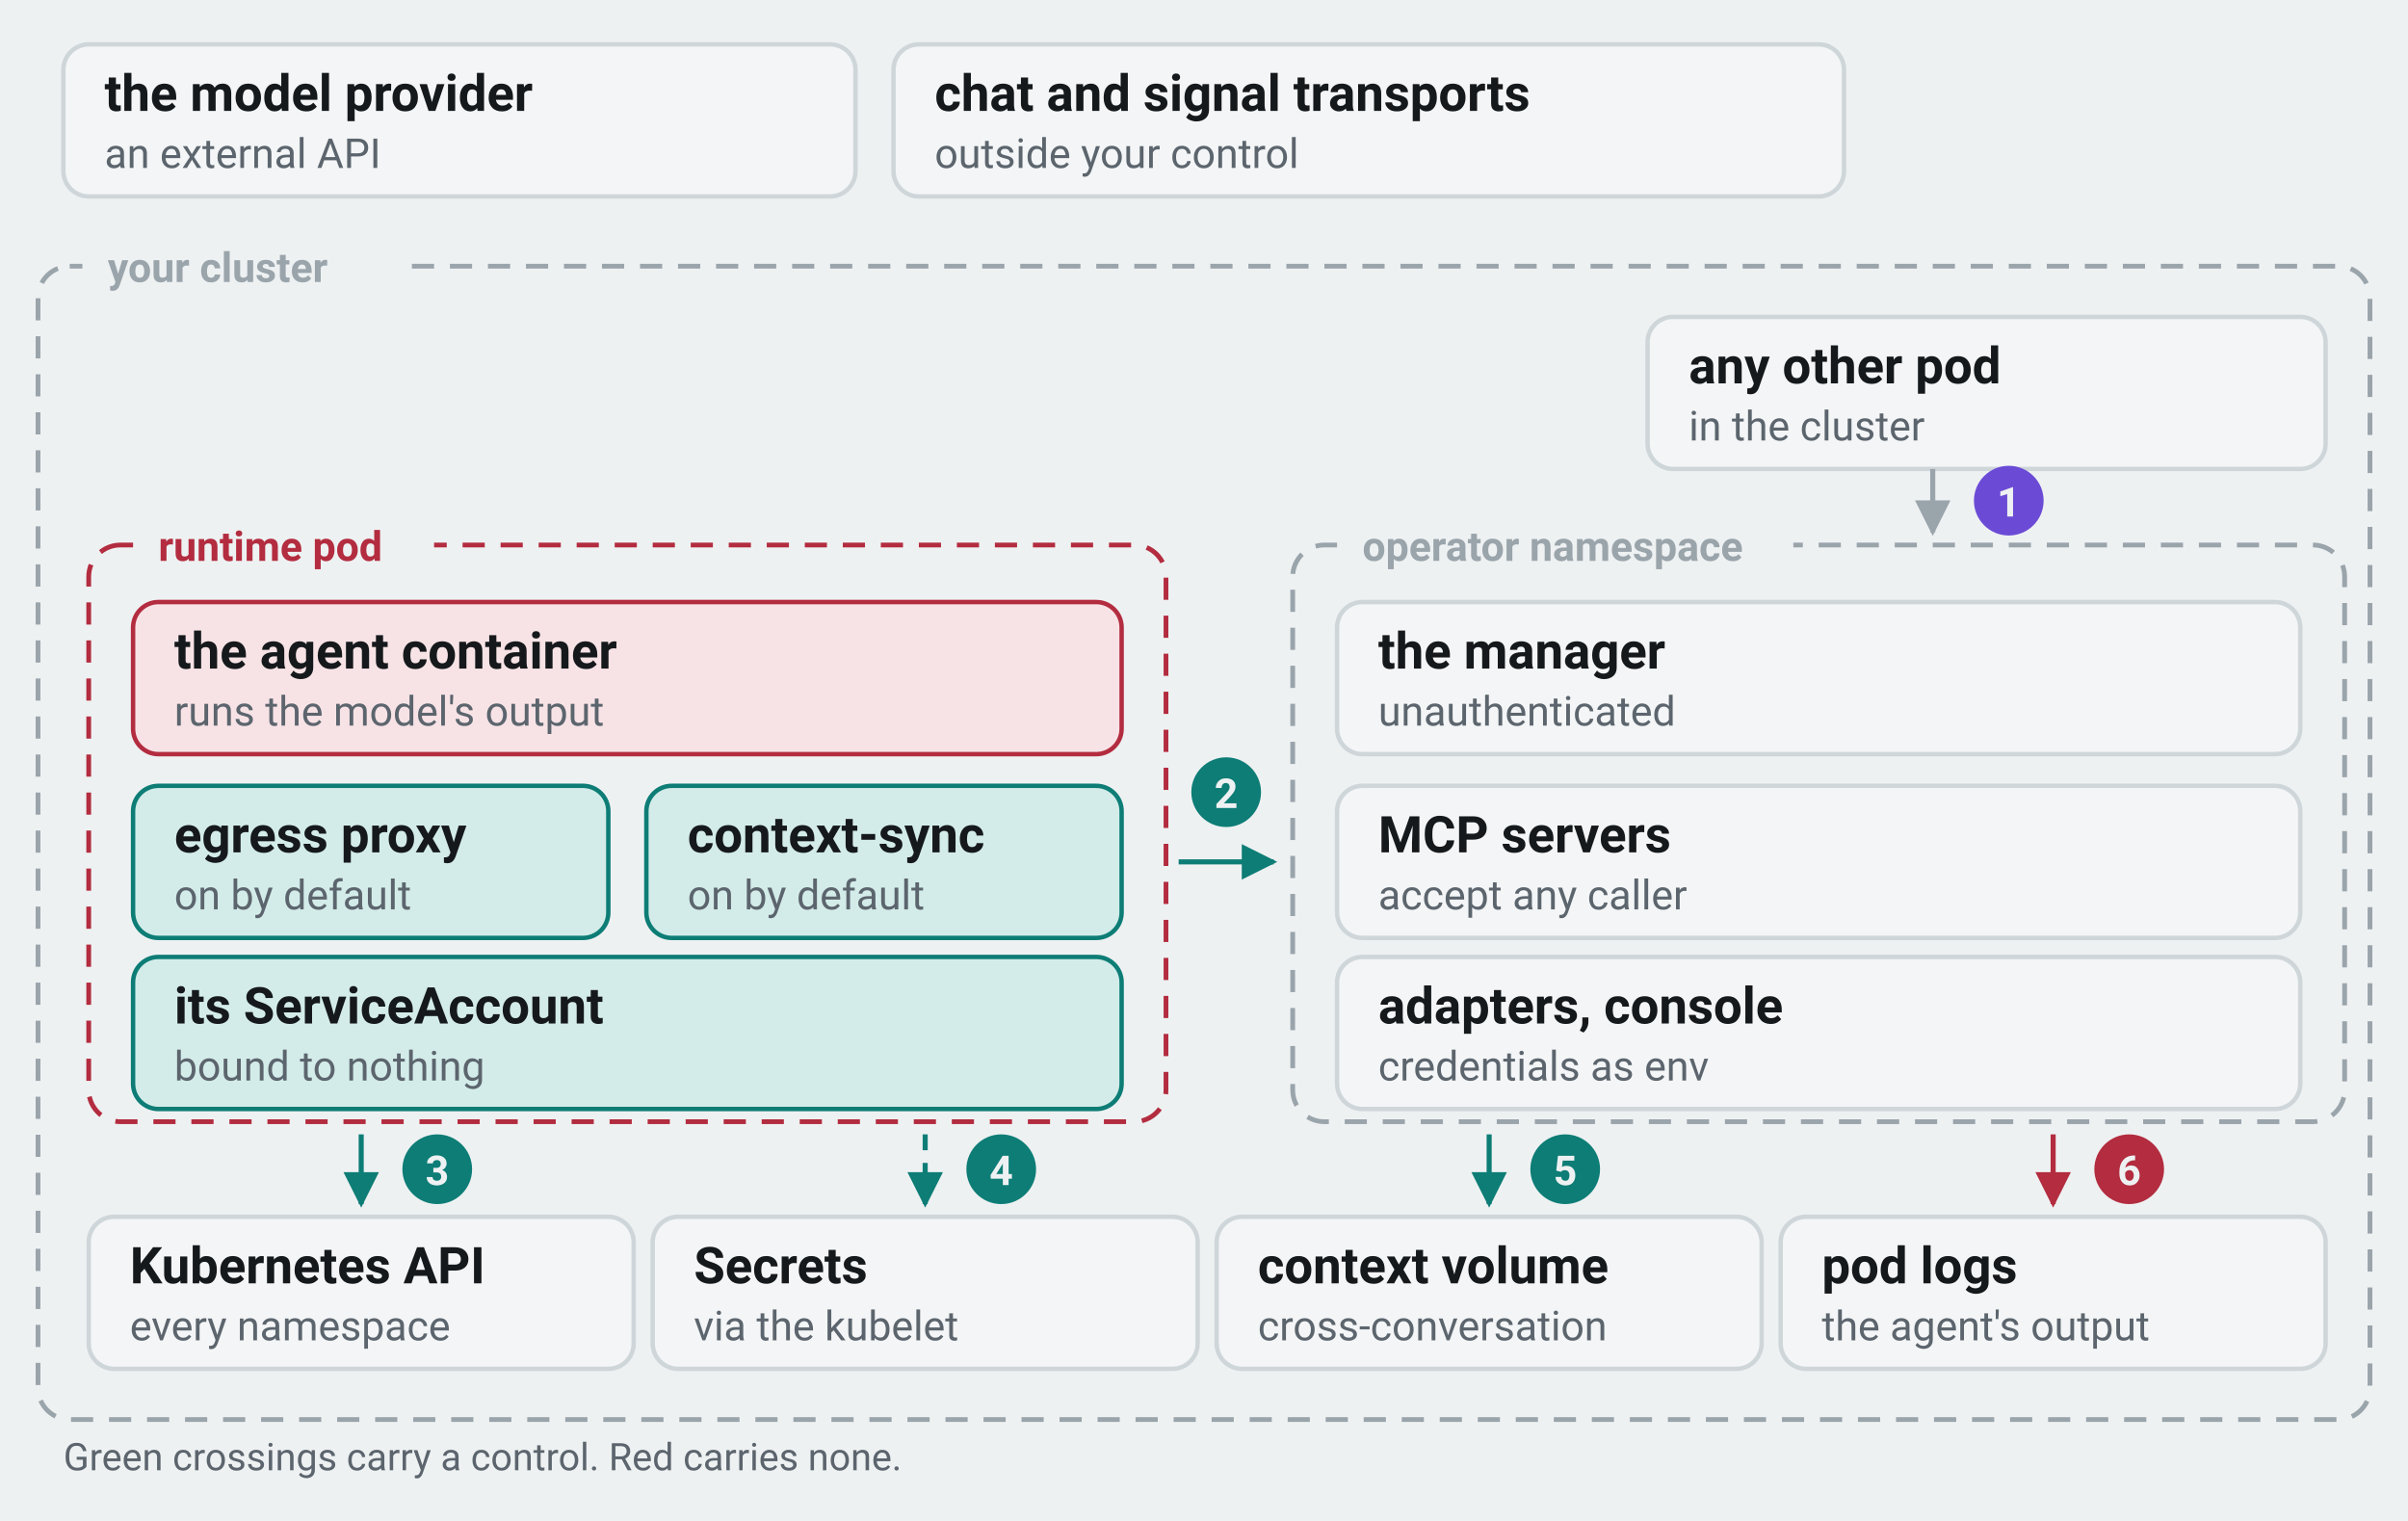
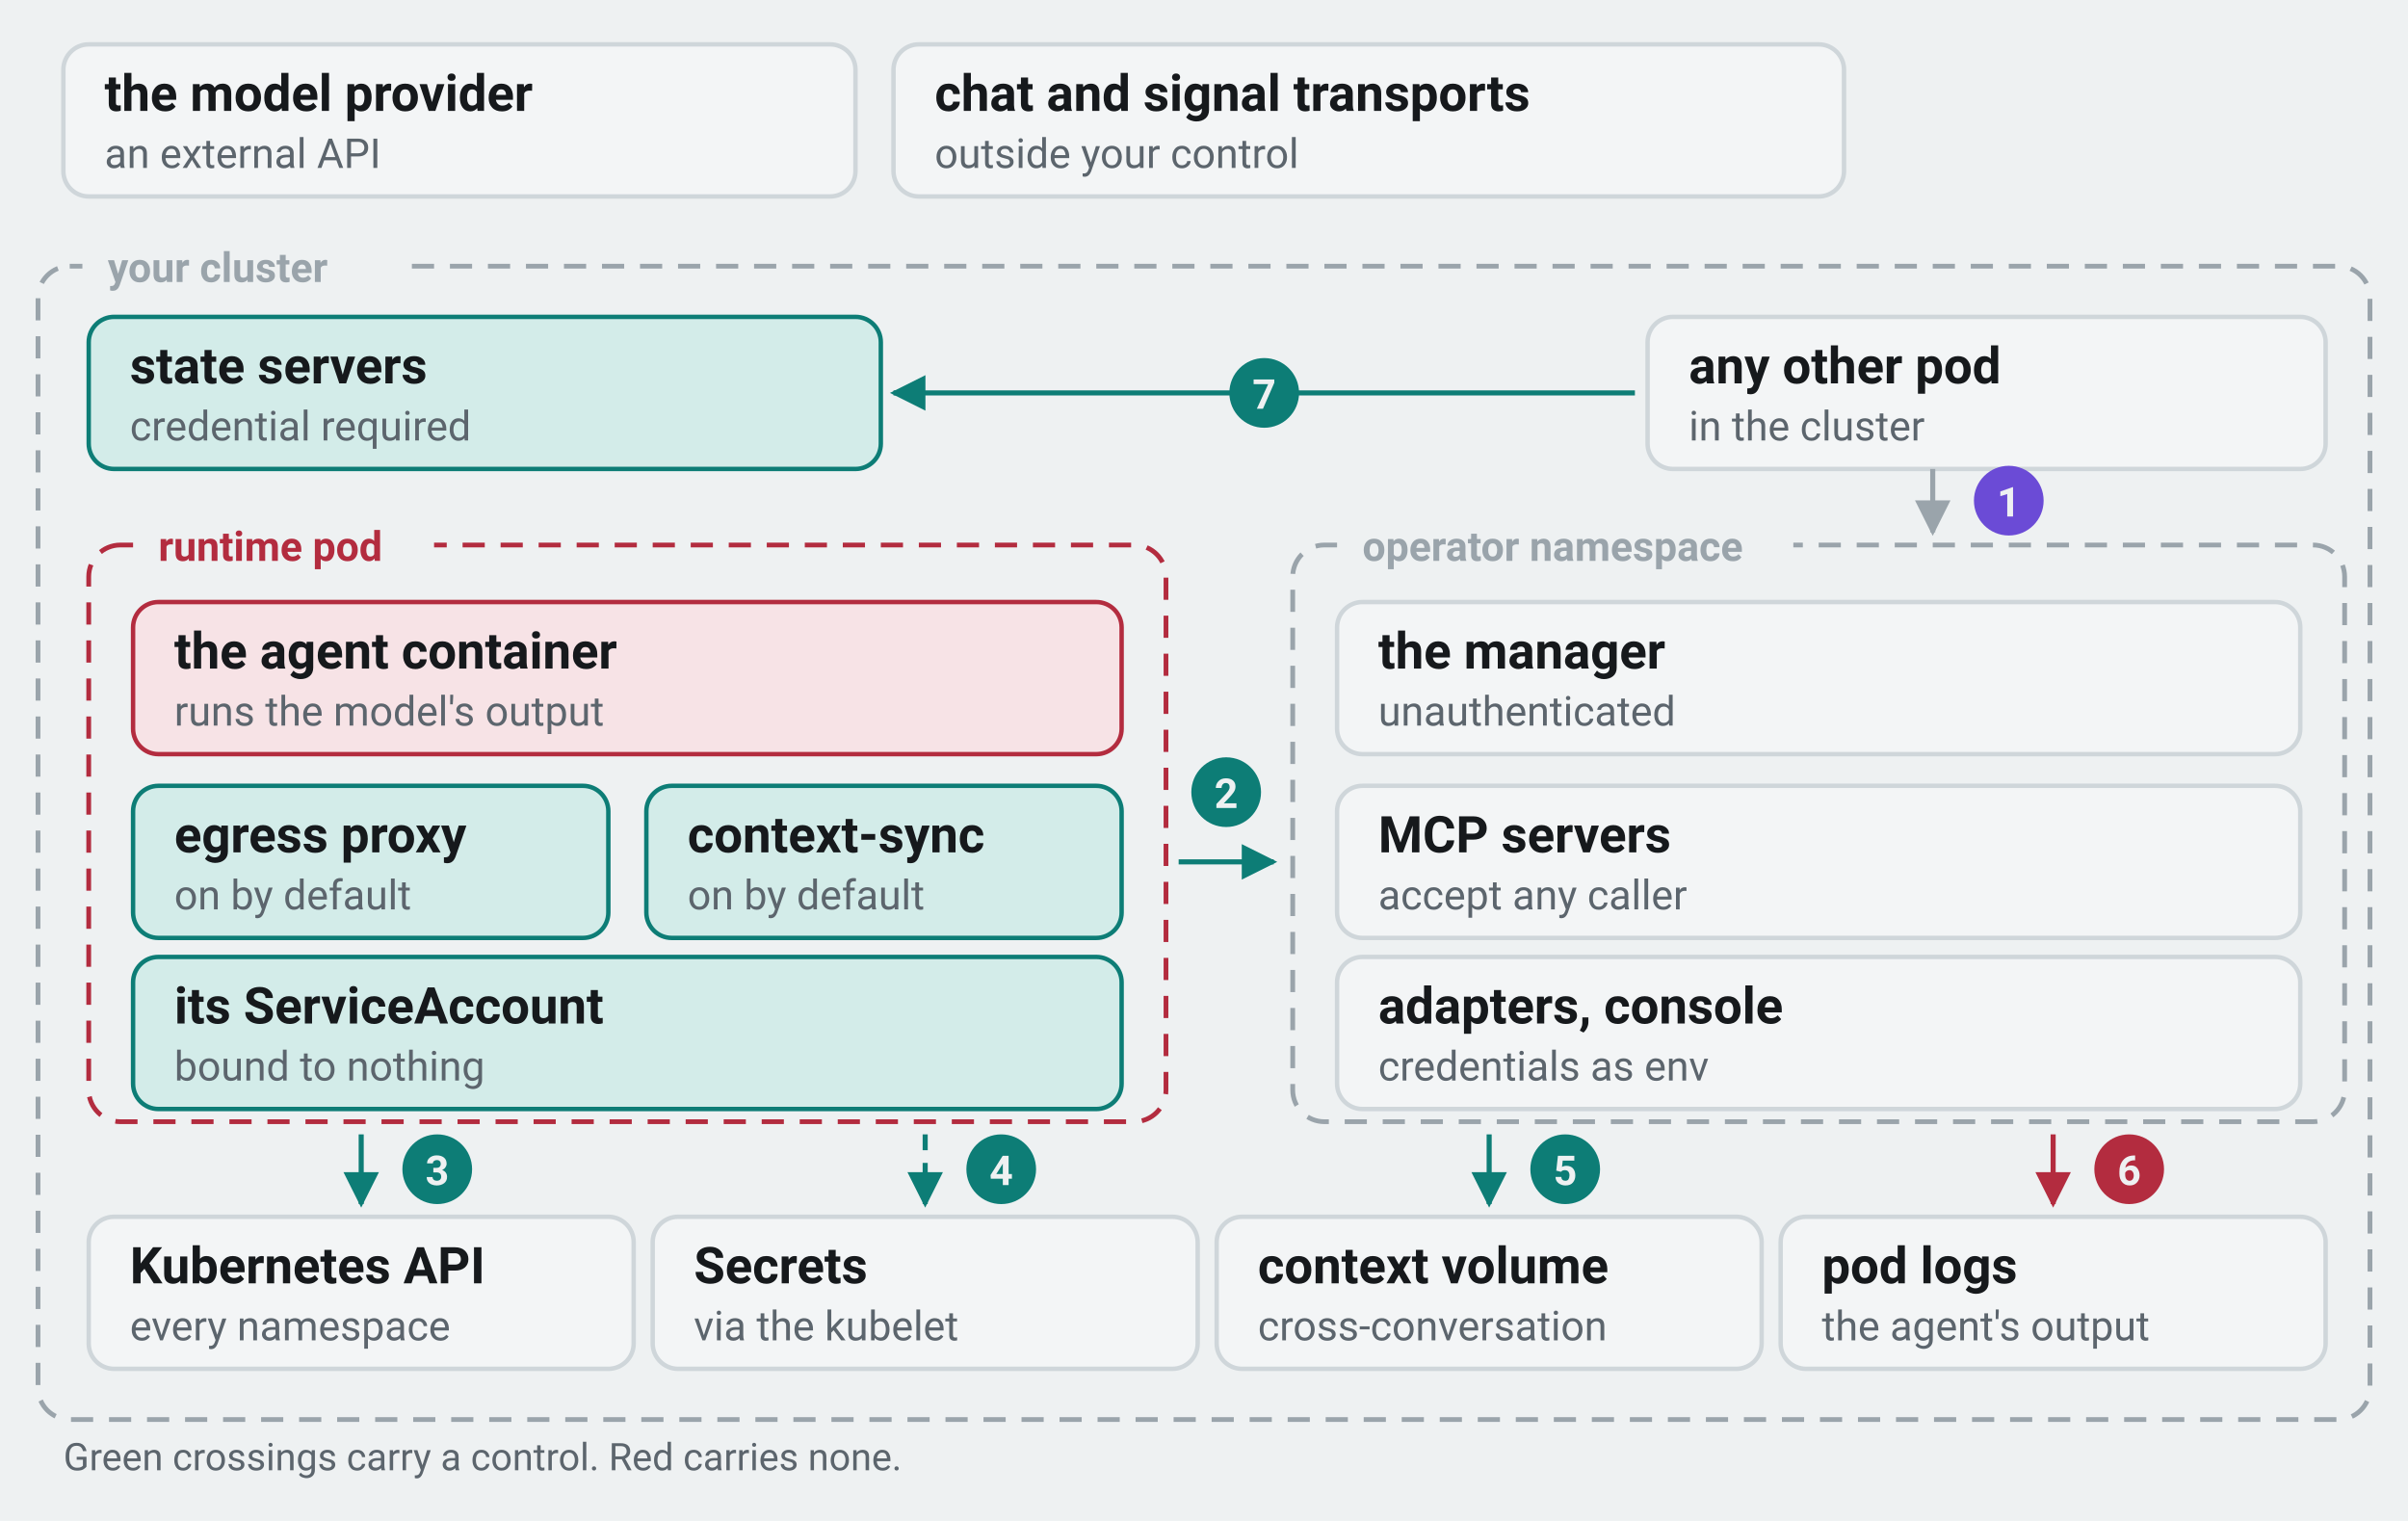
<svg xmlns="http://www.w3.org/2000/svg" viewBox="0 0 760 480" width="760" height="480" role="img">
  <rect width="760" height="480" fill="#eef1f2" />
  <defs>
    <marker id="ar-borderStrong" viewBox="0 0 10 10" refX="9" refY="5" markerWidth="7" markerHeight="7" orient="auto-start-reverse">
      <path d="M0,0 L10,5 L0,10 z" fill="#9aa4ab" />
    </marker>
    <marker id="ar-danger" viewBox="0 0 10 10" refX="9" refY="5" markerWidth="7" markerHeight="7" orient="auto-start-reverse">
      <path d="M0,0 L10,5 L0,10 z" fill="#b32c3f" />
    </marker>
    <marker id="ar-brand" viewBox="0 0 10 10" refX="9" refY="5" markerWidth="7" markerHeight="7" orient="auto-start-reverse">
      <path d="M0,0 L10,5 L0,10 z" fill="#0d7d76" />
    </marker>
  </defs>
  <rect x="20" y="14" width="250" height="48" rx="8" fill="#f3f5f6" stroke="#cfd6da" stroke-width="1.4" />
  <text x="33" y="35" fill="#16191c" font-size="16" font-weight="600" text-anchor="start" font-family="ui-sans-serif, system-ui, -apple-system, 'Segoe UI', Roboto, 'Helvetica Neue', Arial, sans-serif">the model provider</text>
  <text x="33" y="53" fill="#5c656d" font-size="13" font-weight="400" text-anchor="start" font-family="ui-sans-serif, system-ui, -apple-system, 'Segoe UI', Roboto, 'Helvetica Neue', Arial, sans-serif">an external API</text>
  <rect x="282" y="14" width="300" height="48" rx="8" fill="#f3f5f6" stroke="#cfd6da" stroke-width="1.4" />
  <text x="295" y="35" fill="#16191c" font-size="16" font-weight="600" text-anchor="start" font-family="ui-sans-serif, system-ui, -apple-system, 'Segoe UI', Roboto, 'Helvetica Neue', Arial, sans-serif">chat and signal transports</text>
  <text x="295" y="53" fill="#5c656d" font-size="13" font-weight="400" text-anchor="start" font-family="ui-sans-serif, system-ui, -apple-system, 'Segoe UI', Roboto, 'Helvetica Neue', Arial, sans-serif">outside your control</text>
  <rect x="12" y="84" width="736" height="364" rx="10" fill="none" stroke="#9aa4ab" stroke-width="1.5" stroke-dasharray="7 5" />
  <rect x="26" y="74" width="102" height="20" rx="5" fill="#eef1f2" />
  <text x="34" y="89" fill="#9aa4ab" font-size="13" font-weight="600" text-anchor="start" font-family="ui-sans-serif, system-ui, -apple-system, 'Segoe UI', Roboto, 'Helvetica Neue', Arial, sans-serif">your cluster</text>
  <rect x="520" y="100" width="214" height="48" rx="8" fill="#f3f5f6" stroke="#cfd6da" stroke-width="1.4" />
  <text x="533" y="121" fill="#16191c" font-size="16" font-weight="600" text-anchor="start" font-family="ui-sans-serif, system-ui, -apple-system, 'Segoe UI', Roboto, 'Helvetica Neue', Arial, sans-serif">any other pod</text>
  <text x="533" y="139" fill="#5c656d" font-size="13" font-weight="400" text-anchor="start" font-family="ui-sans-serif, system-ui, -apple-system, 'Segoe UI', Roboto, 'Helvetica Neue', Arial, sans-serif">in the cluster</text>
+   <rect x="28" y="100" width="250" height="48" rx="8" fill="#d3ece9" stroke="#0d7d76" stroke-width="1.4" />
+   <text x="41" y="121" fill="#16191c" font-size="16" font-weight="600" text-anchor="start" font-family="ui-sans-serif, system-ui, -apple-system, 'Segoe UI', Roboto, 'Helvetica Neue', Arial, sans-serif">state servers</text>
+   <text x="41" y="139" fill="#5c656d" font-size="13" font-weight="400" text-anchor="start" font-family="ui-sans-serif, system-ui, -apple-system, 'Segoe UI', Roboto, 'Helvetica Neue', Arial, sans-serif">credential required</text>
  <rect x="28" y="172" width="340" height="182" rx="10" fill="none" stroke="#b32c3f" stroke-width="1.5" stroke-dasharray="7 5" />
  <rect x="42" y="162" width="95" height="20" rx="5" fill="#eef1f2" />
  <text x="50" y="177" fill="#b32c3f" font-size="13" font-weight="600" text-anchor="start" font-family="ui-sans-serif, system-ui, -apple-system, 'Segoe UI', Roboto, 'Helvetica Neue', Arial, sans-serif">runtime pod</text>
  <rect x="42" y="190" width="312" height="48" rx="8" fill="#f7e3e6" stroke="#b32c3f" stroke-width="1.4" />
  <text x="55" y="211" fill="#16191c" font-size="16" font-weight="600" text-anchor="start" font-family="ui-sans-serif, system-ui, -apple-system, 'Segoe UI', Roboto, 'Helvetica Neue', Arial, sans-serif">the agent container</text>
  <text x="55" y="229" fill="#5c656d" font-size="13" font-weight="400" text-anchor="start" font-family="ui-sans-serif, system-ui, -apple-system, 'Segoe UI', Roboto, 'Helvetica Neue', Arial, sans-serif">runs the model's output</text>
  <rect x="42" y="248" width="150" height="48" rx="8" fill="#d3ece9" stroke="#0d7d76" stroke-width="1.4" />
  <text x="55" y="269" fill="#16191c" font-size="16" font-weight="600" text-anchor="start" font-family="ui-sans-serif, system-ui, -apple-system, 'Segoe UI', Roboto, 'Helvetica Neue', Arial, sans-serif">egress proxy</text>
  <text x="55" y="287" fill="#5c656d" font-size="13" font-weight="400" text-anchor="start" font-family="ui-sans-serif, system-ui, -apple-system, 'Segoe UI', Roboto, 'Helvetica Neue', Arial, sans-serif">on by default</text>
  <rect x="204" y="248" width="150" height="48" rx="8" fill="#d3ece9" stroke="#0d7d76" stroke-width="1.4" />
  <text x="217" y="269" fill="#16191c" font-size="16" font-weight="600" text-anchor="start" font-family="ui-sans-serif, system-ui, -apple-system, 'Segoe UI', Roboto, 'Helvetica Neue', Arial, sans-serif">context-sync</text>
  <text x="217" y="287" fill="#5c656d" font-size="13" font-weight="400" text-anchor="start" font-family="ui-sans-serif, system-ui, -apple-system, 'Segoe UI', Roboto, 'Helvetica Neue', Arial, sans-serif">on by default</text>
  <rect x="42" y="302" width="312" height="48" rx="8" fill="#d3ece9" stroke="#0d7d76" stroke-width="1.4" />
  <text x="55" y="323" fill="#16191c" font-size="16" font-weight="600" text-anchor="start" font-family="ui-sans-serif, system-ui, -apple-system, 'Segoe UI', Roboto, 'Helvetica Neue', Arial, sans-serif">its ServiceAccount</text>
  <text x="55" y="341" fill="#5c656d" font-size="13" font-weight="400" text-anchor="start" font-family="ui-sans-serif, system-ui, -apple-system, 'Segoe UI', Roboto, 'Helvetica Neue', Arial, sans-serif">bound to nothing</text>
  <rect x="408" y="172" width="332" height="182" rx="10" fill="none" stroke="#9aa4ab" stroke-width="1.5" stroke-dasharray="7 5" />
  <rect x="422" y="162" width="144" height="20" rx="5" fill="#eef1f2" />
  <text x="430" y="177" fill="#9aa4ab" font-size="13" font-weight="600" text-anchor="start" font-family="ui-sans-serif, system-ui, -apple-system, 'Segoe UI', Roboto, 'Helvetica Neue', Arial, sans-serif">operator namespace</text>
  <rect x="422" y="190" width="304" height="48" rx="8" fill="#f3f5f6" stroke="#cfd6da" stroke-width="1.4" />
  <text x="435" y="211" fill="#16191c" font-size="16" font-weight="600" text-anchor="start" font-family="ui-sans-serif, system-ui, -apple-system, 'Segoe UI', Roboto, 'Helvetica Neue', Arial, sans-serif">the manager</text>
  <text x="435" y="229" fill="#5c656d" font-size="13" font-weight="400" text-anchor="start" font-family="ui-sans-serif, system-ui, -apple-system, 'Segoe UI', Roboto, 'Helvetica Neue', Arial, sans-serif">unauthenticated</text>
  <rect x="422" y="248" width="304" height="48" rx="8" fill="#f3f5f6" stroke="#cfd6da" stroke-width="1.4" />
  <text x="435" y="269" fill="#16191c" font-size="16" font-weight="600" text-anchor="start" font-family="ui-sans-serif, system-ui, -apple-system, 'Segoe UI', Roboto, 'Helvetica Neue', Arial, sans-serif">MCP servers</text>
  <text x="435" y="287" fill="#5c656d" font-size="13" font-weight="400" text-anchor="start" font-family="ui-sans-serif, system-ui, -apple-system, 'Segoe UI', Roboto, 'Helvetica Neue', Arial, sans-serif">accept any caller</text>
  <rect x="422" y="302" width="304" height="48" rx="8" fill="#f3f5f6" stroke="#cfd6da" stroke-width="1.4" />
  <text x="435" y="323" fill="#16191c" font-size="16" font-weight="600" text-anchor="start" font-family="ui-sans-serif, system-ui, -apple-system, 'Segoe UI', Roboto, 'Helvetica Neue', Arial, sans-serif">adapters, console</text>
  <text x="435" y="341" fill="#5c656d" font-size="13" font-weight="400" text-anchor="start" font-family="ui-sans-serif, system-ui, -apple-system, 'Segoe UI', Roboto, 'Helvetica Neue', Arial, sans-serif">credentials as env</text>
  <rect x="28" y="384" width="172" height="48" rx="8" fill="#f3f5f6" stroke="#cfd6da" stroke-width="1.4" />
  <text x="41" y="405" fill="#16191c" font-size="16" font-weight="600" text-anchor="start" font-family="ui-sans-serif, system-ui, -apple-system, 'Segoe UI', Roboto, 'Helvetica Neue', Arial, sans-serif">Kubernetes API</text>
  <text x="41" y="423" fill="#5c656d" font-size="13" font-weight="400" text-anchor="start" font-family="ui-sans-serif, system-ui, -apple-system, 'Segoe UI', Roboto, 'Helvetica Neue', Arial, sans-serif">every namespace</text>
  <rect x="206" y="384" width="172" height="48" rx="8" fill="#f3f5f6" stroke="#cfd6da" stroke-width="1.4" />
  <text x="219" y="405" fill="#16191c" font-size="16" font-weight="600" text-anchor="start" font-family="ui-sans-serif, system-ui, -apple-system, 'Segoe UI', Roboto, 'Helvetica Neue', Arial, sans-serif">Secrets</text>
  <text x="219" y="423" fill="#5c656d" font-size="13" font-weight="400" text-anchor="start" font-family="ui-sans-serif, system-ui, -apple-system, 'Segoe UI', Roboto, 'Helvetica Neue', Arial, sans-serif">via the kubelet</text>
  <rect x="384" y="384" width="172" height="48" rx="8" fill="#f3f5f6" stroke="#cfd6da" stroke-width="1.4" />
  <text x="397" y="405" fill="#16191c" font-size="16" font-weight="600" text-anchor="start" font-family="ui-sans-serif, system-ui, -apple-system, 'Segoe UI', Roboto, 'Helvetica Neue', Arial, sans-serif">context volume</text>
  <text x="397" y="423" fill="#5c656d" font-size="13" font-weight="400" text-anchor="start" font-family="ui-sans-serif, system-ui, -apple-system, 'Segoe UI', Roboto, 'Helvetica Neue', Arial, sans-serif">cross-conversation</text>
  <rect x="562" y="384" width="172" height="48" rx="8" fill="#f3f5f6" stroke="#cfd6da" stroke-width="1.4" />
  <text x="575" y="405" fill="#16191c" font-size="16" font-weight="600" text-anchor="start" font-family="ui-sans-serif, system-ui, -apple-system, 'Segoe UI', Roboto, 'Helvetica Neue', Arial, sans-serif">pod logs</text>
  <text x="575" y="423" fill="#5c656d" font-size="13" font-weight="400" text-anchor="start" font-family="ui-sans-serif, system-ui, -apple-system, 'Segoe UI', Roboto, 'Helvetica Neue', Arial, sans-serif">the agent's output</text>
  <path d="M610,148 L610,168" stroke="#9aa4ab" stroke-width="1.6" fill="none" marker-end="url(#ar-borderStrong)" />
  <circle cx="634" cy="158" r="11" fill="#6b4bd6" />
  <text x="634" y="163" fill="#eef1f2" font-size="13" font-weight="700" text-anchor="middle" font-family="ui-sans-serif, system-ui, -apple-system, 'Segoe UI', Roboto, 'Helvetica Neue', Arial, sans-serif">1</text>
  <path d="M372,272 L402,272" stroke="#0d7d76" stroke-width="1.6" fill="none" marker-end="url(#ar-brand)" />
  <circle cx="387" cy="250" r="11" fill="#0d7d76" />
  <text x="387" y="255" fill="#eef1f2" font-size="13" font-weight="700" text-anchor="middle" font-family="ui-sans-serif, system-ui, -apple-system, 'Segoe UI', Roboto, 'Helvetica Neue', Arial, sans-serif">2</text>
  <path d="M114,358 L114,380" stroke="#0d7d76" stroke-width="1.6" fill="none" marker-end="url(#ar-brand)" />
  <circle cx="138" cy="369" r="11" fill="#0d7d76" />
  <text x="138" y="374" fill="#eef1f2" font-size="13" font-weight="700" text-anchor="middle" font-family="ui-sans-serif, system-ui, -apple-system, 'Segoe UI', Roboto, 'Helvetica Neue', Arial, sans-serif">3</text>
  <path d="M292,358 L292,380" stroke="#0d7d76" stroke-width="1.6" fill="none" marker-end="url(#ar-brand)" stroke-dasharray="5 4" />
  <circle cx="316" cy="369" r="11" fill="#0d7d76" />
  <text x="316" y="374" fill="#eef1f2" font-size="13" font-weight="700" text-anchor="middle" font-family="ui-sans-serif, system-ui, -apple-system, 'Segoe UI', Roboto, 'Helvetica Neue', Arial, sans-serif">4</text>
  <path d="M470,358 L470,380" stroke="#0d7d76" stroke-width="1.6" fill="none" marker-end="url(#ar-brand)" />
  <circle cx="494" cy="369" r="11" fill="#0d7d76" />
  <text x="494" y="374" fill="#eef1f2" font-size="13" font-weight="700" text-anchor="middle" font-family="ui-sans-serif, system-ui, -apple-system, 'Segoe UI', Roboto, 'Helvetica Neue', Arial, sans-serif">5</text>
  <path d="M648,358 L648,380" stroke="#b32c3f" stroke-width="1.6" fill="none" marker-end="url(#ar-danger)" />
  <circle cx="672" cy="369" r="11" fill="#b32c3f" />
  <text x="672" y="374" fill="#eef1f2" font-size="13" font-weight="700" text-anchor="middle" font-family="ui-sans-serif, system-ui, -apple-system, 'Segoe UI', Roboto, 'Helvetica Neue', Arial, sans-serif">6</text>
+   <path d="M516,124 L282,124" stroke="#0d7d76" stroke-width="1.6" fill="none" marker-end="url(#ar-brand)" />
+   <circle cx="399" cy="124" r="11" fill="#0d7d76" />
+   <text x="399" y="129" fill="#eef1f2" font-size="13" font-weight="700" text-anchor="middle" font-family="ui-sans-serif, system-ui, -apple-system, 'Segoe UI', Roboto, 'Helvetica Neue', Arial, sans-serif">7</text>
  <text x="20" y="464" fill="#5c656d" font-size="12" font-weight="400" text-anchor="start" font-family="ui-sans-serif, system-ui, -apple-system, 'Segoe UI', Roboto, 'Helvetica Neue', Arial, sans-serif">Green crossings carry a control. Red carries none.</text>
</svg>
